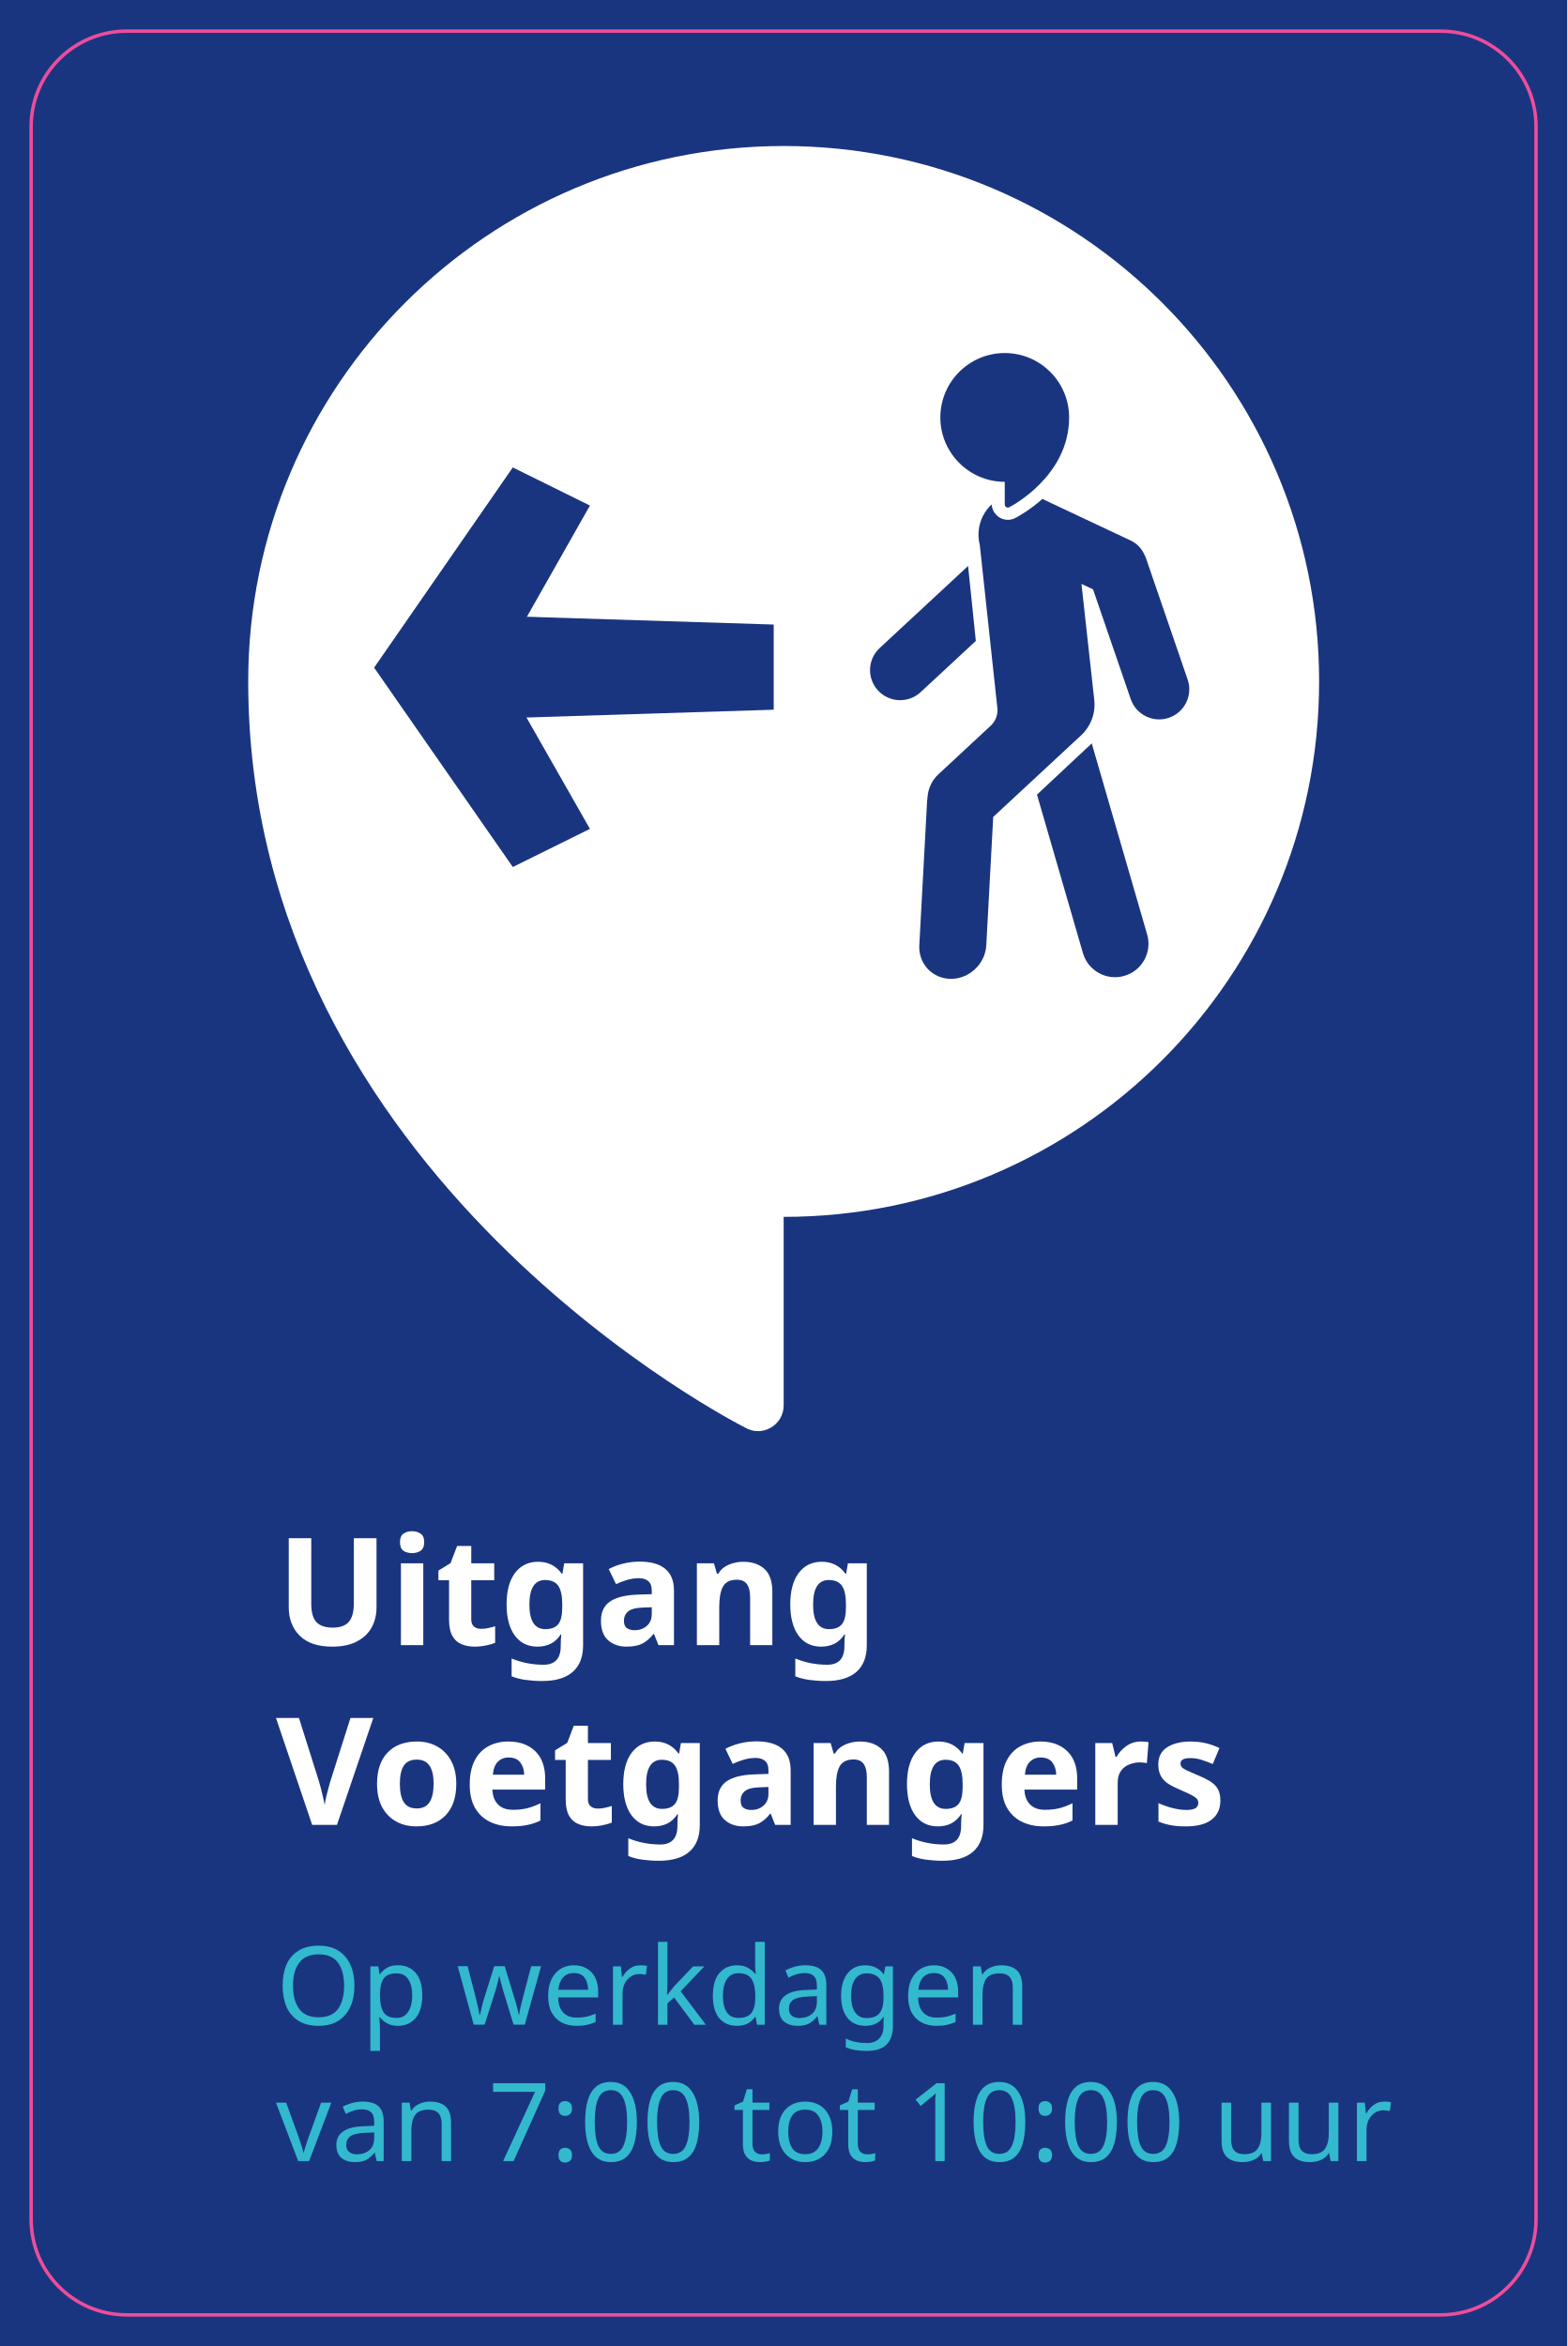
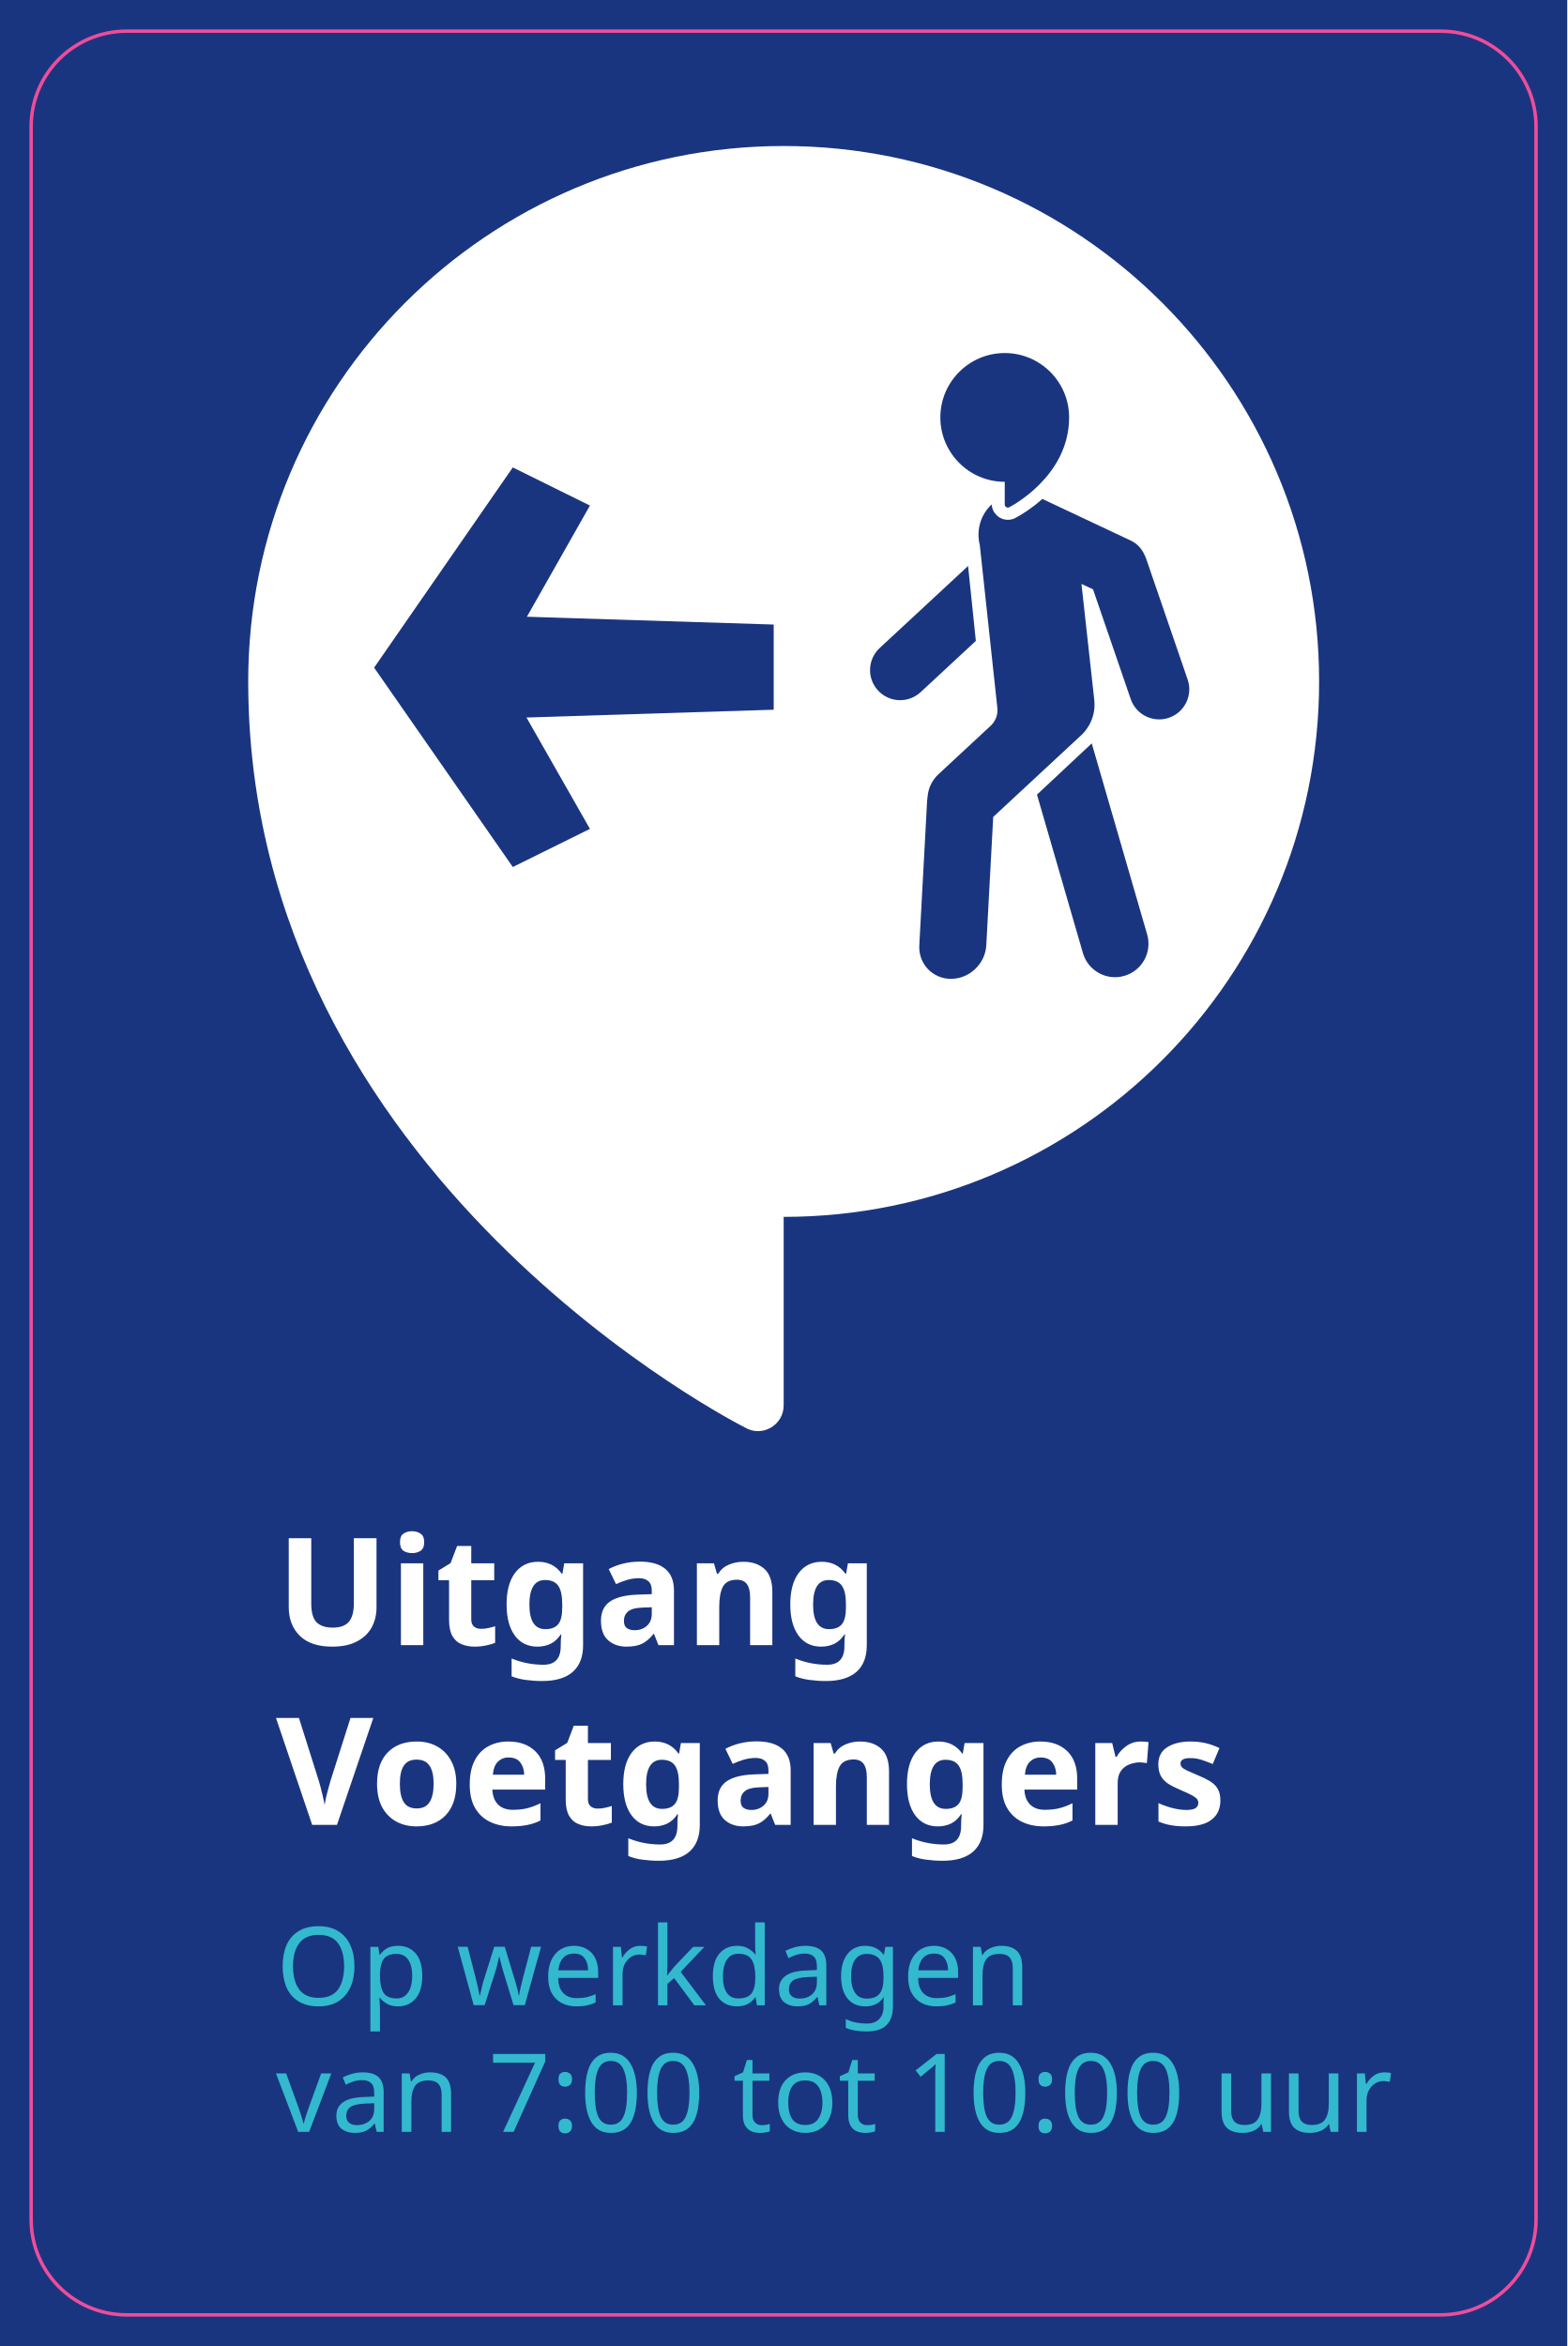
<svg xmlns="http://www.w3.org/2000/svg" width="161mm" height="241mm" viewBox="0 0 161 241">
  <g id="py-app-sign-kolom-looproute-links-template">
    <rect x="0" y="0" width="161" height="241" fill="#1A3580" id="bleed-background" data-variable="background-colour" />
    <g id="py-atom-shape-bubble-solid">
      <g data-element="py-atom-shape-bubble-solid" transform="translate(25.5 15) scale(3.056 3.056)">
        <path d="M18 0C8.059 0 0 8.058 0 17.998C0 34.701 16.691 43.073 16.691 43.073C17.264 43.423 18 43.006 18 42.335L18 35.997C27.941 35.997 36 27.939 36 17.998C36 8.058 27.941 0 18 0" fill="#FFFFFF" />
      </g>
    </g>
    <g id="py-atom-figure-walk">
      <g data-element="py-atom-figure-walk" transform="translate(122.565 36.267) scale(-1.264 1.264)">
        <path d="M21.613 36.368C21.607 36.253 21.593 36.14 21.573 36.029C21.515 35.366 21.22 34.722 20.694 34.234L16.443 30.286C16.047 29.918 15.847 29.385 15.905 28.847L17.331 15.615C17.434 15.214 17.466 14.785 17.412 14.342C17.314 13.541 16.93 12.826 16.367 12.299C16.33 12.997 15.752 13.553 15.046 13.553C14.819 13.553 14.599 13.494 14.403 13.382C14.202 13.277 13.274 12.769 12.246 11.858L5.064 15.241C4.556 15.481 4.18 15.886 3.967 16.361C3.905 16.476 3.852 16.597 3.808 16.724L0.439 26.534C0 27.812 0.68 29.204 1.958 29.643C3.236 30.081 4.628 29.401 5.067 28.123L8.129 19.206L9.07 18.763L8.035 28.128C8.035 28.128 8.007 28.422 8.007 28.572C8.007 29.28 8.224 29.937 8.595 30.481C8.719 30.675 8.87 30.856 9.047 31.021L16.242 37.702L16.805 48.143C16.886 49.638 18.177 50.861 19.674 50.861C21.171 50.861 22.329 49.638 22.249 48.143L21.613 36.368" fill="#1A3580" />
        <path d="M10.072 5.233C10.072 2.346 12.418 0 15.305 0C18.193 0 20.539 2.346 20.539 5.233C20.539 8.119 18.193 10.466 15.305 10.466L15.305 12.306C15.305 12.501 15.087 12.628 14.926 12.524C14.926 12.524 10.072 10.086 10.072 5.233" fill="#1A3580" />
        <path d="M25.47 23.974L18.285 17.307L17.654 23.397L22.141 27.56C23.132 28.479 24.68 28.422 25.599 27.431L25.599 27.431C26.518 26.441 26.46 24.893 25.47 23.974" fill="#1A3580" />
        <path d="M3.73 47.252C3.312 48.694 4.141 50.201 5.583 50.619C7.025 51.038 8.532 50.208 8.95 48.766L12.685 35.888L8.234 31.724L3.73 47.252" fill="#1A3580" />
      </g>
    </g>
    <g id="py-atom-arrow-up-plain" data-variable="arrow-direction">
      <g data-element="py-atom-arrow-up-plain" transform="translate(38.435 48) rotate(-90 20.533 20.534) scale(0.821 0.821)">
        <path d="M19.683 50.001L18.319 6.661L31.705 6.661L30.341 50.001L19.683 50.001" fill="#1A3580" />
        <path d="M24.946 15.51L4.772 27.006L0 17.354L24.946 0L50 17.354L45.228 27.006L24.946 15.51" fill="#1A3580" />
      </g>
    </g>
    <g id="variables">
      <text x="28.352" y="169" font-family="Ubuntu" font-size="15.388" font-weight="bold" fill="#FFFFFF" data-variable="caption-1" xml:space="preserve">Uitgang</text>
      <text x="28.352" y="187.466" font-family="Ubuntu" font-size="15.388" font-weight="bold" fill="#FFFFFF" data-variable="caption-2" xml:space="preserve">Voetgangers</text>
-       <text x="28.352" y="208" font-family="Ubuntu Medium" font-size="11.2" fill="#32B9CD" data-variable="when-1" xml:space="preserve">Op werkdagen</text>
-       <text x="28.352" y="222" font-family="Ubuntu Medium" font-size="11.2" fill="#32B9CD" data-variable="when-2" xml:space="preserve">van 7:00 tot 10:00 uur</text>
+       <text x="28.352" y="206" font-family="Ubuntu Medium" font-size="11.2" fill="#32B9CD" data-variable="when-1" xml:space="preserve">Op werkdagen</text>
+       <text x="28.352" y="219" font-family="Ubuntu Medium" font-size="11.2" fill="#32B9CD" data-variable="when-2" xml:space="preserve">van 7:00 tot 10:00 uur</text>
    </g>
    <g id="cut-contour" data-spot="ThruCut">
      <rect x="3.2" y="3.2" width="154.6" height="234.6" fill="none" stroke="#EE4D9B" stroke-width="0.353" rx="9.8" ry="9.8" />
    </g>
    <g id="guides" visibility="hidden">
      <rect x="3" y="3" width="155" height="235" fill="none" stroke="#00A0E0" stroke-width="0.2" />
    </g>
  </g>
</svg>
